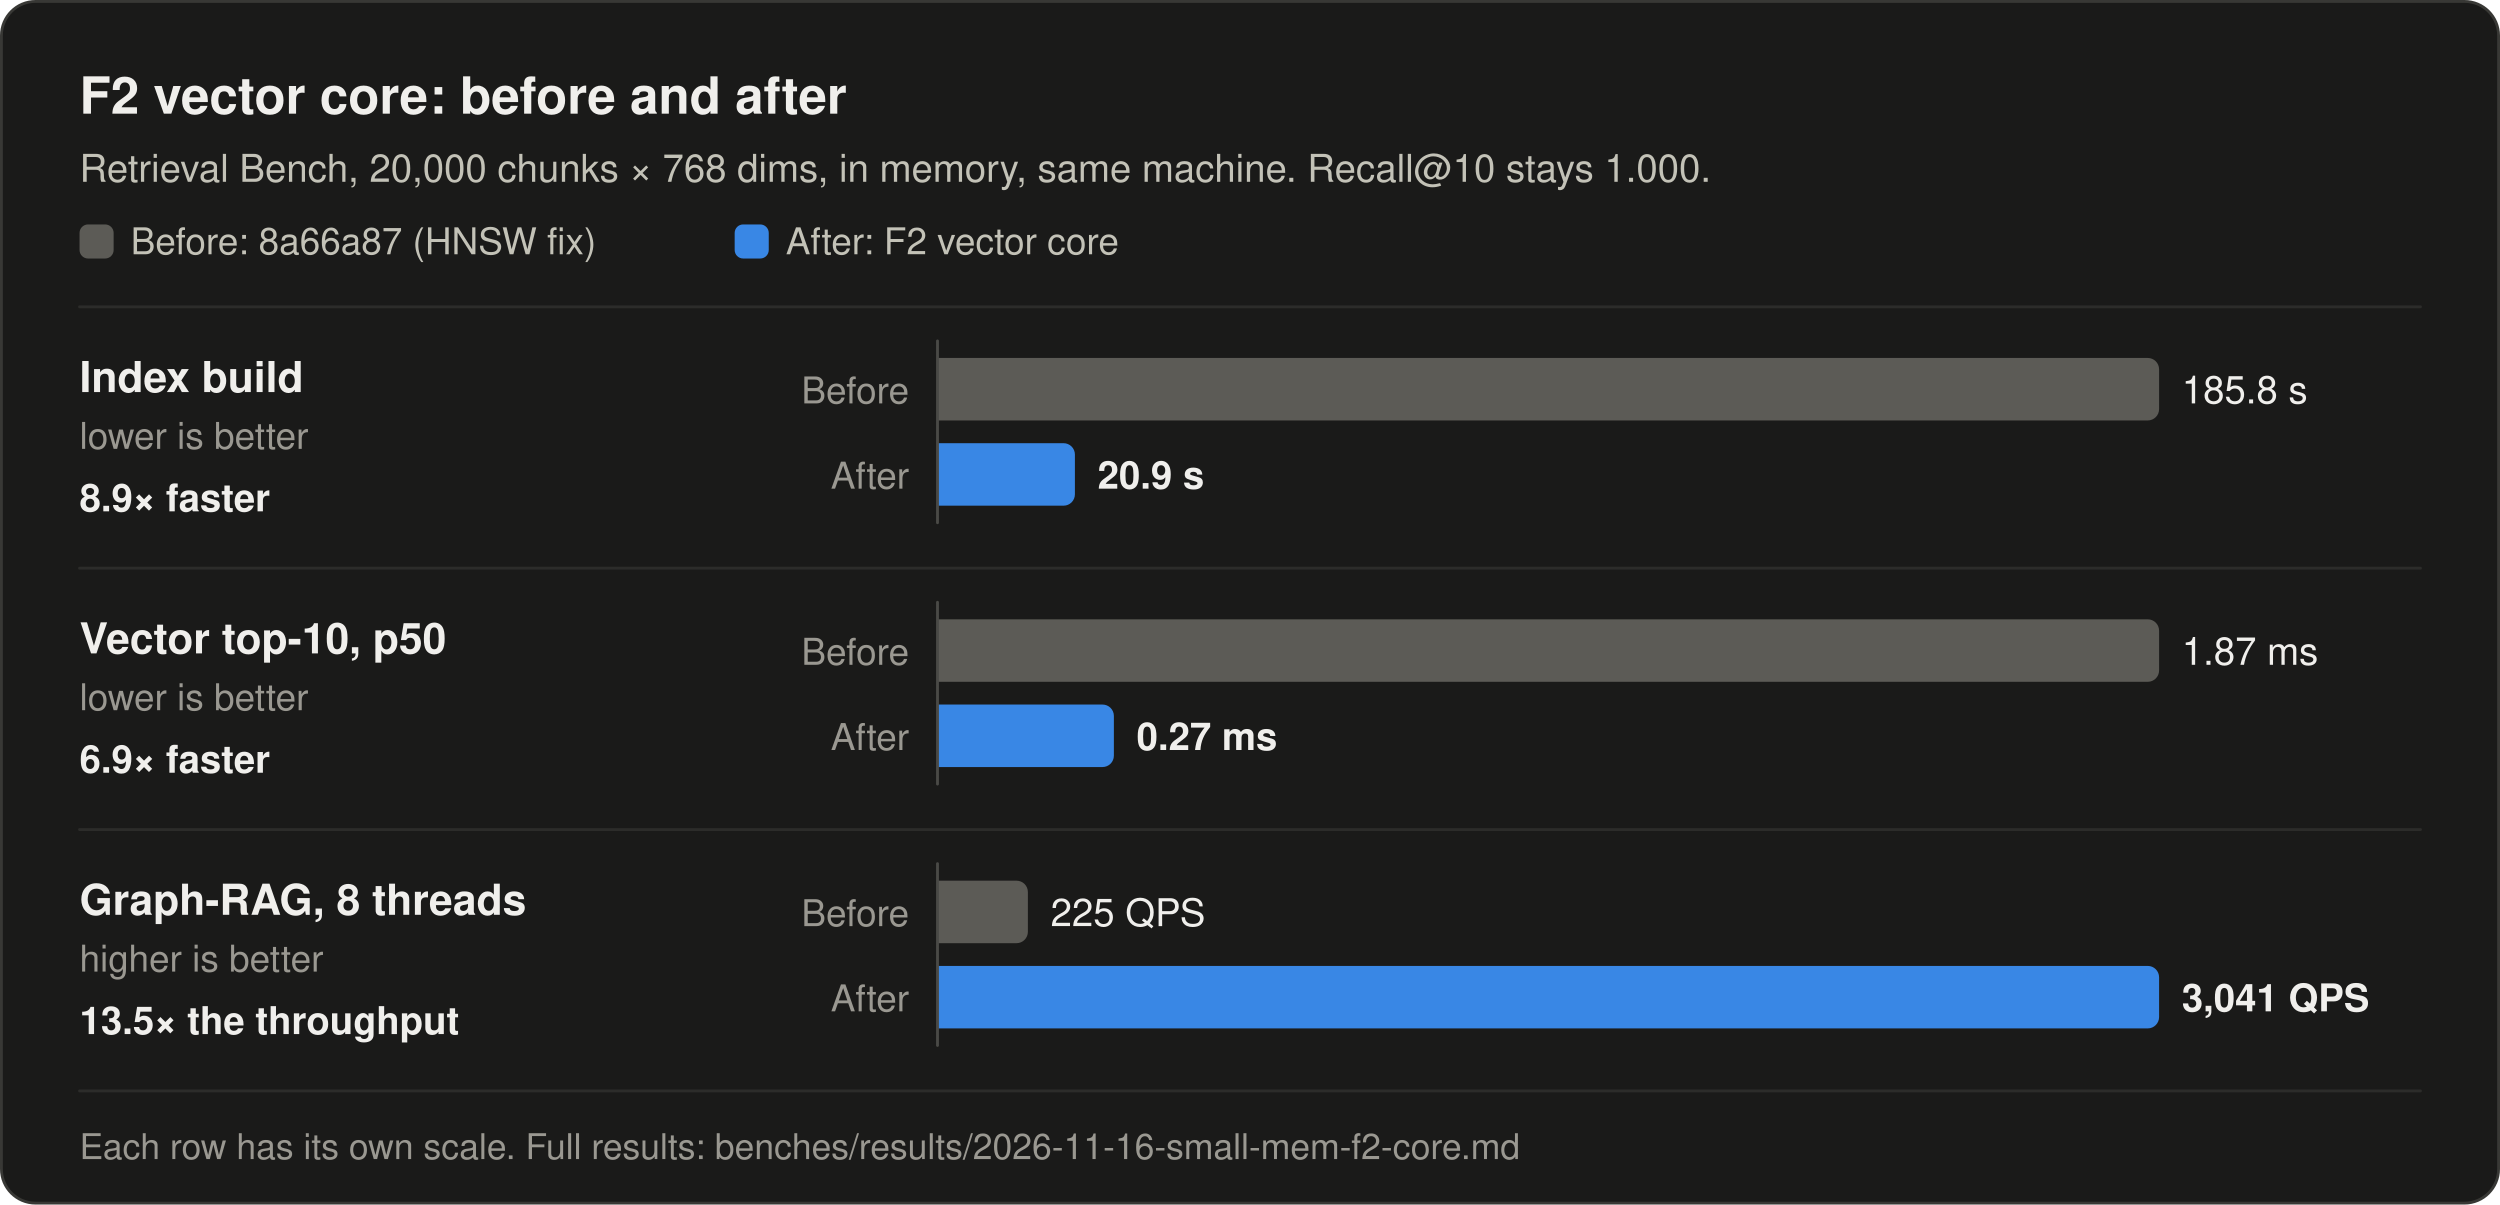
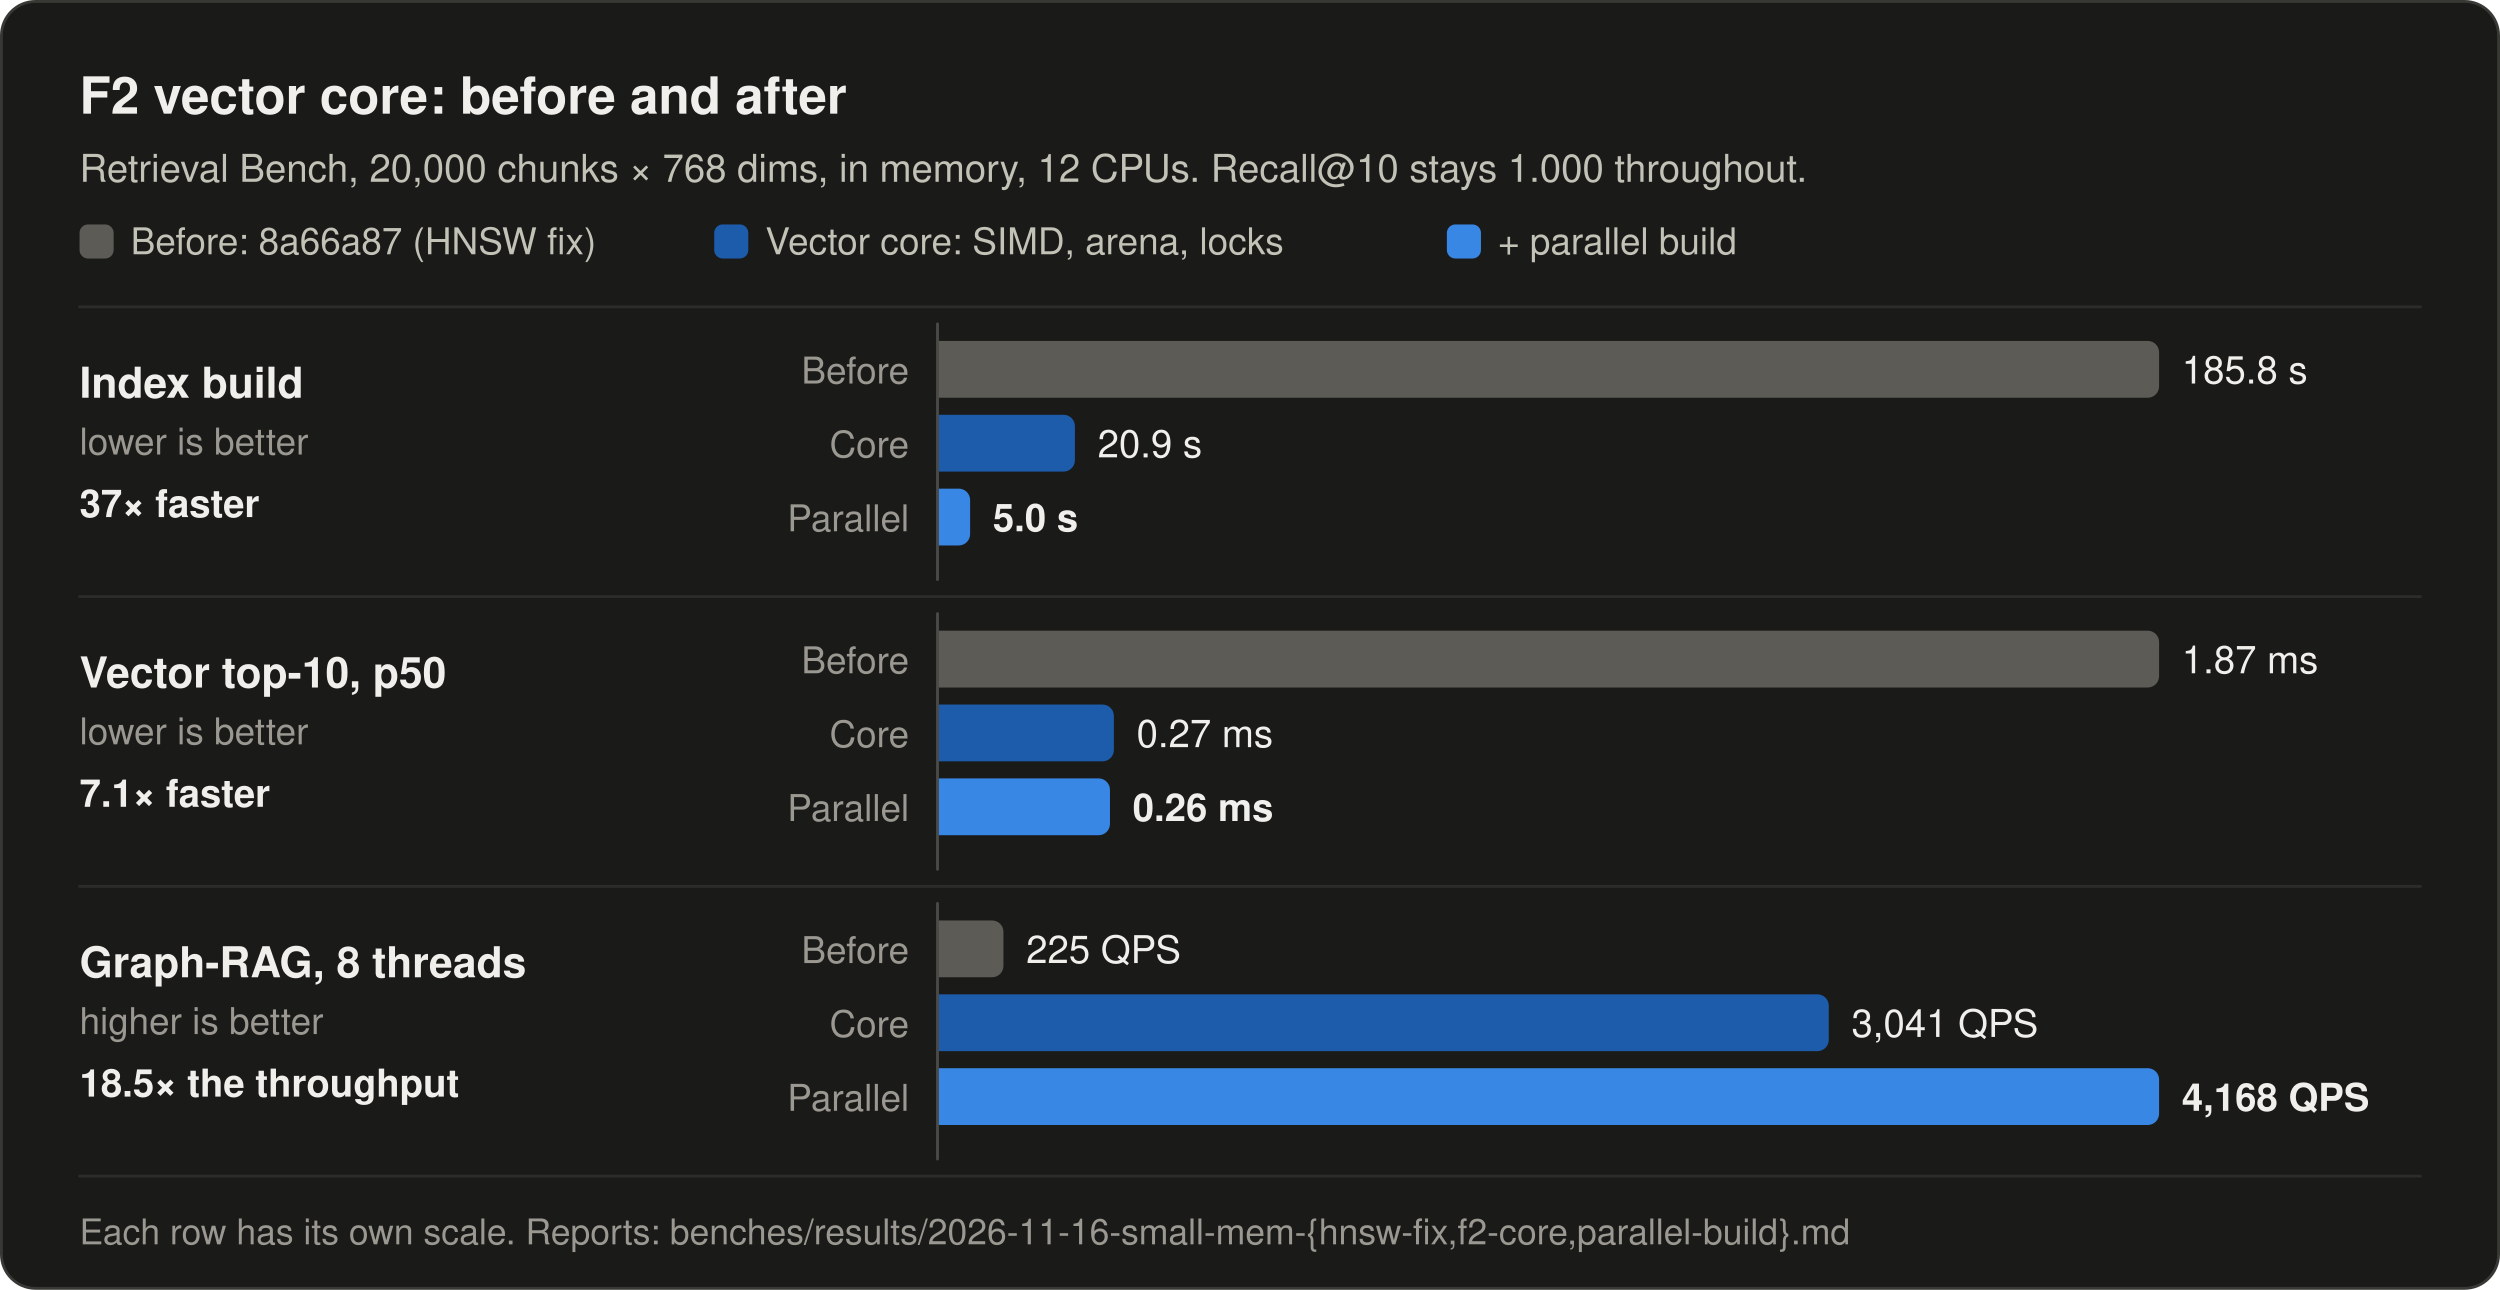
- <svg xmlns="http://www.w3.org/2000/svg" width="880" height="424" viewBox="0 0 880 424" role="img" aria-labelledby="title desc" font-family="system-ui, -apple-system, &quot;Segoe UI&quot;, Helvetica, Arial, sans-serif">
+ <svg xmlns="http://www.w3.org/2000/svg" width="880" height="454" viewBox="0 0 880 454" role="img" aria-labelledby="title desc" font-family="system-ui, -apple-system, &quot;Segoe UI&quot;, Helvetica, Arial, sans-serif">
  <defs>
    <marker id="arrow-ink2" viewBox="0 0 10 10" refX="9" refY="5" markerWidth="7" markerHeight="7" orient="auto-start-reverse">
      <path d="M0,1 L9,5 L0,9 z" fill="#c3c2b7" />
    </marker>
    <marker id="arrow-muted" viewBox="0 0 10 10" refX="9" refY="5" markerWidth="7" markerHeight="7" orient="auto-start-reverse">
      <path d="M0,1 L9,5 L0,9 z" fill="#9a9891" />
    </marker>
    <marker id="arrow-blue" viewBox="0 0 10 10" refX="9" refY="5" markerWidth="7" markerHeight="7" orient="auto-start-reverse">
      <path d="M0,1 L9,5 L0,9 z" fill="#3987e5" />
    </marker>
  </defs>
-   <rect x="0.5" y="0.5" width="879" height="423" rx="12" fill="#1a1a19" stroke="#383835" />
+   <rect x="0.5" y="0.5" width="879" height="453" rx="12" fill="#1a1a19" stroke="#383835" />
  <text x="28" y="40" font-size="18" font-weight="650" fill="#f0efec" text-anchor="start">F2 vector core: before and after</text>
-   <text x="28" y="64" font-size="13.5" font-weight="400" fill="#c3c2b7" text-anchor="start">Retrieval Bench, 20,000 chunks × 768 dims, in memory, same machine. Recall@10 stays 1.000.</text>
+   <text x="28" y="64" font-size="13.5" font-weight="400" fill="#c3c2b7" text-anchor="start">Retrieval Bench, 20,000 chunks × 768 dims, in memory, 12 CPUs. Recall@10 stays 1.000 throughout.</text>
  <rect x="28" y="79" width="12" height="12" rx="3" fill="#5c5b56" stroke="none" />
  <text x="46" y="89.5" font-size="13" font-weight="400" fill="#c3c2b7" text-anchor="start">Before: 8a66a87 (HNSW fix)</text>
-   <rect x="258.6" y="79" width="12" height="12" rx="3" fill="#3987e5" stroke="none" />
-   <text x="276.6" y="89.5" font-size="13" font-weight="400" fill="#c3c2b7" text-anchor="start">After: F2 vector core</text>
+   <rect x="251.4" y="79" width="12" height="12" rx="3" fill="#1c5cab" stroke="none" />
+   <text x="269.4" y="89.5" font-size="13" font-weight="400" fill="#c3c2b7" text-anchor="start">Vector core: SIMD, arena, locks</text>
+   <rect x="509.3" y="79" width="12" height="12" rx="3" fill="#3987e5" stroke="none" />
+   <text x="527.3" y="89.5" font-size="13" font-weight="400" fill="#c3c2b7" text-anchor="start">+ parallel build</text>
  <line x1="28" y1="108" x2="852" y2="108" stroke="#2c2c2a" stroke-width="1" stroke-linecap="round" />
-   <text x="28" y="138" font-size="15" font-weight="600" fill="#f0efec" text-anchor="start">Index build</text>
-   <text x="28" y="158" font-size="13" font-weight="400" fill="#9a9891" text-anchor="start">lower is better</text>
-   <text x="28" y="180" font-size="13.5" font-weight="650" fill="#f0efec" text-anchor="start">8.9× faster</text>
-   <path d="M330,126 H756.0 A4,4 0 0 1 760.0,130 V144 A4,4 0 0 1 756.0,148 H330 Z" fill="#5c5b56" />
-   <text x="320" y="142" font-size="13" font-weight="400" fill="#9a9891" text-anchor="end">Before</text>
-   <text x="768.0" y="142" font-size="13.5" font-weight="400" fill="#f0efec" text-anchor="start">185.8 s</text>
-   <path d="M330,156 H374.369 A4,4 0 0 1 378.369,160 V174 A4,4 0 0 1 374.369,178 H330 Z" fill="#3987e5" />
-   <text x="320" y="172" font-size="13" font-weight="400" fill="#9a9891" text-anchor="end">After</text>
-   <text x="386.369" y="172" font-size="13.5" font-weight="600" fill="#f0efec" text-anchor="start">20.9 s</text>
-   <line x1="330" y1="120" x2="330" y2="184" stroke="#4a4a46" stroke-width="1" stroke-linecap="round" />
-   <line x1="28" y1="200" x2="852" y2="200" stroke="#2c2c2a" stroke-width="1" stroke-linecap="round" />
-   <text x="28" y="230" font-size="15" font-weight="600" fill="#f0efec" text-anchor="start">Vector top-10, p50</text>
-   <text x="28" y="250" font-size="13" font-weight="400" fill="#9a9891" text-anchor="start">lower is better</text>
-   <text x="28" y="272" font-size="13.5" font-weight="650" fill="#f0efec" text-anchor="start">6.9× faster</text>
-   <path d="M330,218 H756.0 A4,4 0 0 1 760.0,222 V236 A4,4 0 0 1 756.0,240 H330 Z" fill="#5c5b56" />
-   <text x="320" y="234" font-size="13" font-weight="400" fill="#9a9891" text-anchor="end">Before</text>
-   <text x="768.0" y="234" font-size="13.5" font-weight="400" fill="#f0efec" text-anchor="start">1.87 ms</text>
-   <path d="M330,248 H388.086 A4,4 0 0 1 392.086,252 V266 A4,4 0 0 1 388.086,270 H330 Z" fill="#3987e5" />
-   <text x="320" y="264" font-size="13" font-weight="400" fill="#9a9891" text-anchor="end">After</text>
-   <text x="400.086" y="264" font-size="13.5" font-weight="600" fill="#f0efec" text-anchor="start">0.27 ms</text>
-   <line x1="330" y1="212" x2="330" y2="276" stroke="#4a4a46" stroke-width="1" stroke-linecap="round" />
-   <line x1="28" y1="292" x2="852" y2="292" stroke="#2c2c2a" stroke-width="1" stroke-linecap="round" />
-   <text x="28" y="322" font-size="15" font-weight="600" fill="#f0efec" text-anchor="start">Graph-RAG, 8 threads</text>
-   <text x="28" y="342" font-size="13" font-weight="400" fill="#9a9891" text-anchor="start">higher is better</text>
-   <text x="28" y="364" font-size="13.5" font-weight="650" fill="#f0efec" text-anchor="start">13.5× the throughput</text>
-   <path d="M330,310 H357.815 A4,4 0 0 1 361.815,314 V328 A4,4 0 0 1 357.815,332 H330 Z" fill="#5c5b56" />
-   <text x="320" y="326" font-size="13" font-weight="400" fill="#9a9891" text-anchor="end">Before</text>
-   <text x="369.815" y="326" font-size="13.5" font-weight="400" fill="#f0efec" text-anchor="start">225 QPS</text>
-   <path d="M330,340 H756.0 A4,4 0 0 1 760.0,344 V358 A4,4 0 0 1 756.0,362 H330 Z" fill="#3987e5" />
-   <text x="320" y="356" font-size="13" font-weight="400" fill="#9a9891" text-anchor="end">After</text>
-   <text x="768.0" y="356" font-size="13.5" font-weight="600" fill="#f0efec" text-anchor="start">3,041 QPS</text>
-   <line x1="330" y1="304" x2="330" y2="368" stroke="#4a4a46" stroke-width="1" stroke-linecap="round" />
-   <line x1="28" y1="384" x2="852" y2="384" stroke="#2c2c2a" stroke-width="1" stroke-linecap="round" />
-   <text x="28" y="408" font-size="12.5" font-weight="400" fill="#9a9891" text-anchor="start">Each row has its own scale. Full results: benches/results/2026-11-16-small-mem-f2-core.md</text>
+   <text x="28" y="140" font-size="15" font-weight="600" fill="#f0efec" text-anchor="start">Index build</text>
+   <text x="28" y="160" font-size="13" font-weight="400" fill="#9a9891" text-anchor="start">lower is better</text>
+   <text x="28" y="182" font-size="13.5" font-weight="650" fill="#f0efec" text-anchor="start">37× faster</text>
+   <path d="M330,120 H756.0 A4,4 0 0 1 760.0,124 V136 A4,4 0 0 1 756.0,140 H330 Z" fill="#5c5b56" />
+   <text x="320" y="135" font-size="13" font-weight="400" fill="#9a9891" text-anchor="end">Before</text>
+   <text x="768.0" y="135" font-size="13.5" font-weight="400" fill="#f0efec" text-anchor="start">185.8 s</text>
+   <path d="M330,146 H374.369 A4,4 0 0 1 378.369,150 V162 A4,4 0 0 1 374.369,166 H330 Z" fill="#1c5cab" />
+   <text x="320" y="161" font-size="13" font-weight="400" fill="#9a9891" text-anchor="end">Core</text>
+   <text x="386.369" y="161" font-size="13.5" font-weight="400" fill="#f0efec" text-anchor="start">20.9 s</text>
+   <path d="M330,172 H337.479 A4,4 0 0 1 341.479,176 V188 A4,4 0 0 1 337.479,192 H330 Z" fill="#3987e5" />
+   <text x="320" y="187" font-size="13" font-weight="400" fill="#9a9891" text-anchor="end">Parallel</text>
+   <text x="349.479" y="187" font-size="13.5" font-weight="650" fill="#f0efec" text-anchor="start">5.0 s</text>
+   <line x1="330" y1="114" x2="330" y2="204" stroke="#4a4a46" stroke-width="1" stroke-linecap="round" />
+   <line x1="28" y1="210" x2="852" y2="210" stroke="#2c2c2a" stroke-width="1" stroke-linecap="round" />
+   <text x="28" y="242" font-size="15" font-weight="600" fill="#f0efec" text-anchor="start">Vector top-10, p50</text>
+   <text x="28" y="262" font-size="13" font-weight="400" fill="#9a9891" text-anchor="start">lower is better</text>
+   <text x="28" y="284" font-size="13.5" font-weight="650" fill="#f0efec" text-anchor="start">7.1× faster</text>
+   <path d="M330,222 H756.0 A4,4 0 0 1 760.0,226 V238 A4,4 0 0 1 756.0,242 H330 Z" fill="#5c5b56" />
+   <text x="320" y="237" font-size="13" font-weight="400" fill="#9a9891" text-anchor="end">Before</text>
+   <text x="768.0" y="237" font-size="13.5" font-weight="400" fill="#f0efec" text-anchor="start">1.87 ms</text>
+   <path d="M330,248 H388.086 A4,4 0 0 1 392.086,252 V264 A4,4 0 0 1 388.086,268 H330 Z" fill="#1c5cab" />
+   <text x="320" y="263" font-size="13" font-weight="400" fill="#9a9891" text-anchor="end">Core</text>
+   <text x="400.086" y="263" font-size="13.5" font-weight="400" fill="#f0efec" text-anchor="start">0.27 ms</text>
+   <path d="M330,274 H386.706 A4,4 0 0 1 390.706,278 V290 A4,4 0 0 1 386.706,294 H330 Z" fill="#3987e5" />
+   <text x="320" y="289" font-size="13" font-weight="400" fill="#9a9891" text-anchor="end">Parallel</text>
+   <text x="398.706" y="289" font-size="13.5" font-weight="650" fill="#f0efec" text-anchor="start">0.26 ms</text>
+   <line x1="330" y1="216" x2="330" y2="306" stroke="#4a4a46" stroke-width="1" stroke-linecap="round" />
+   <line x1="28" y1="312" x2="852" y2="312" stroke="#2c2c2a" stroke-width="1" stroke-linecap="round" />
+   <text x="28" y="344" font-size="15" font-weight="600" fill="#f0efec" text-anchor="start">Graph-RAG, 8 threads</text>
+   <text x="28" y="364" font-size="13" font-weight="400" fill="#9a9891" text-anchor="start">higher is better</text>
+   <text x="28" y="386" font-size="13.5" font-weight="650" fill="#f0efec" text-anchor="start">18.5× the throughput</text>
+   <path d="M330,324 H349.213 A4,4 0 0 1 353.213,328 V340 A4,4 0 0 1 349.213,344 H330 Z" fill="#5c5b56" />
+   <text x="320" y="339" font-size="13" font-weight="400" fill="#9a9891" text-anchor="end">Before</text>
+   <text x="361.213" y="339" font-size="13.5" font-weight="400" fill="#f0efec" text-anchor="start">225 QPS</text>
+   <path d="M330,350 H639.731 A4,4 0 0 1 643.731,354 V366 A4,4 0 0 1 639.731,370 H330 Z" fill="#1c5cab" />
+   <text x="320" y="365" font-size="13" font-weight="400" fill="#9a9891" text-anchor="end">Core</text>
+   <text x="651.731" y="365" font-size="13.5" font-weight="400" fill="#f0efec" text-anchor="start">3,041 QPS</text>
+   <path d="M330,376 H756.0 A4,4 0 0 1 760.0,380 V392 A4,4 0 0 1 756.0,396 H330 Z" fill="#3987e5" />
+   <text x="320" y="391" font-size="13" font-weight="400" fill="#9a9891" text-anchor="end">Parallel</text>
+   <text x="768.0" y="391" font-size="13.5" font-weight="650" fill="#f0efec" text-anchor="start">4,168 QPS</text>
+   <line x1="330" y1="318" x2="330" y2="408" stroke="#4a4a46" stroke-width="1" stroke-linecap="round" />
+   <line x1="28" y1="414" x2="852" y2="414" stroke="#2c2c2a" stroke-width="1" stroke-linecap="round" />
+   <text x="28" y="438" font-size="12.5" font-weight="400" fill="#9a9891" text-anchor="start">Each row has its own scale. Reports: benches/results/2026-11-16-small-mem-{hnsw-fix,f2-core,parallel-build}.md</text>
</svg>
